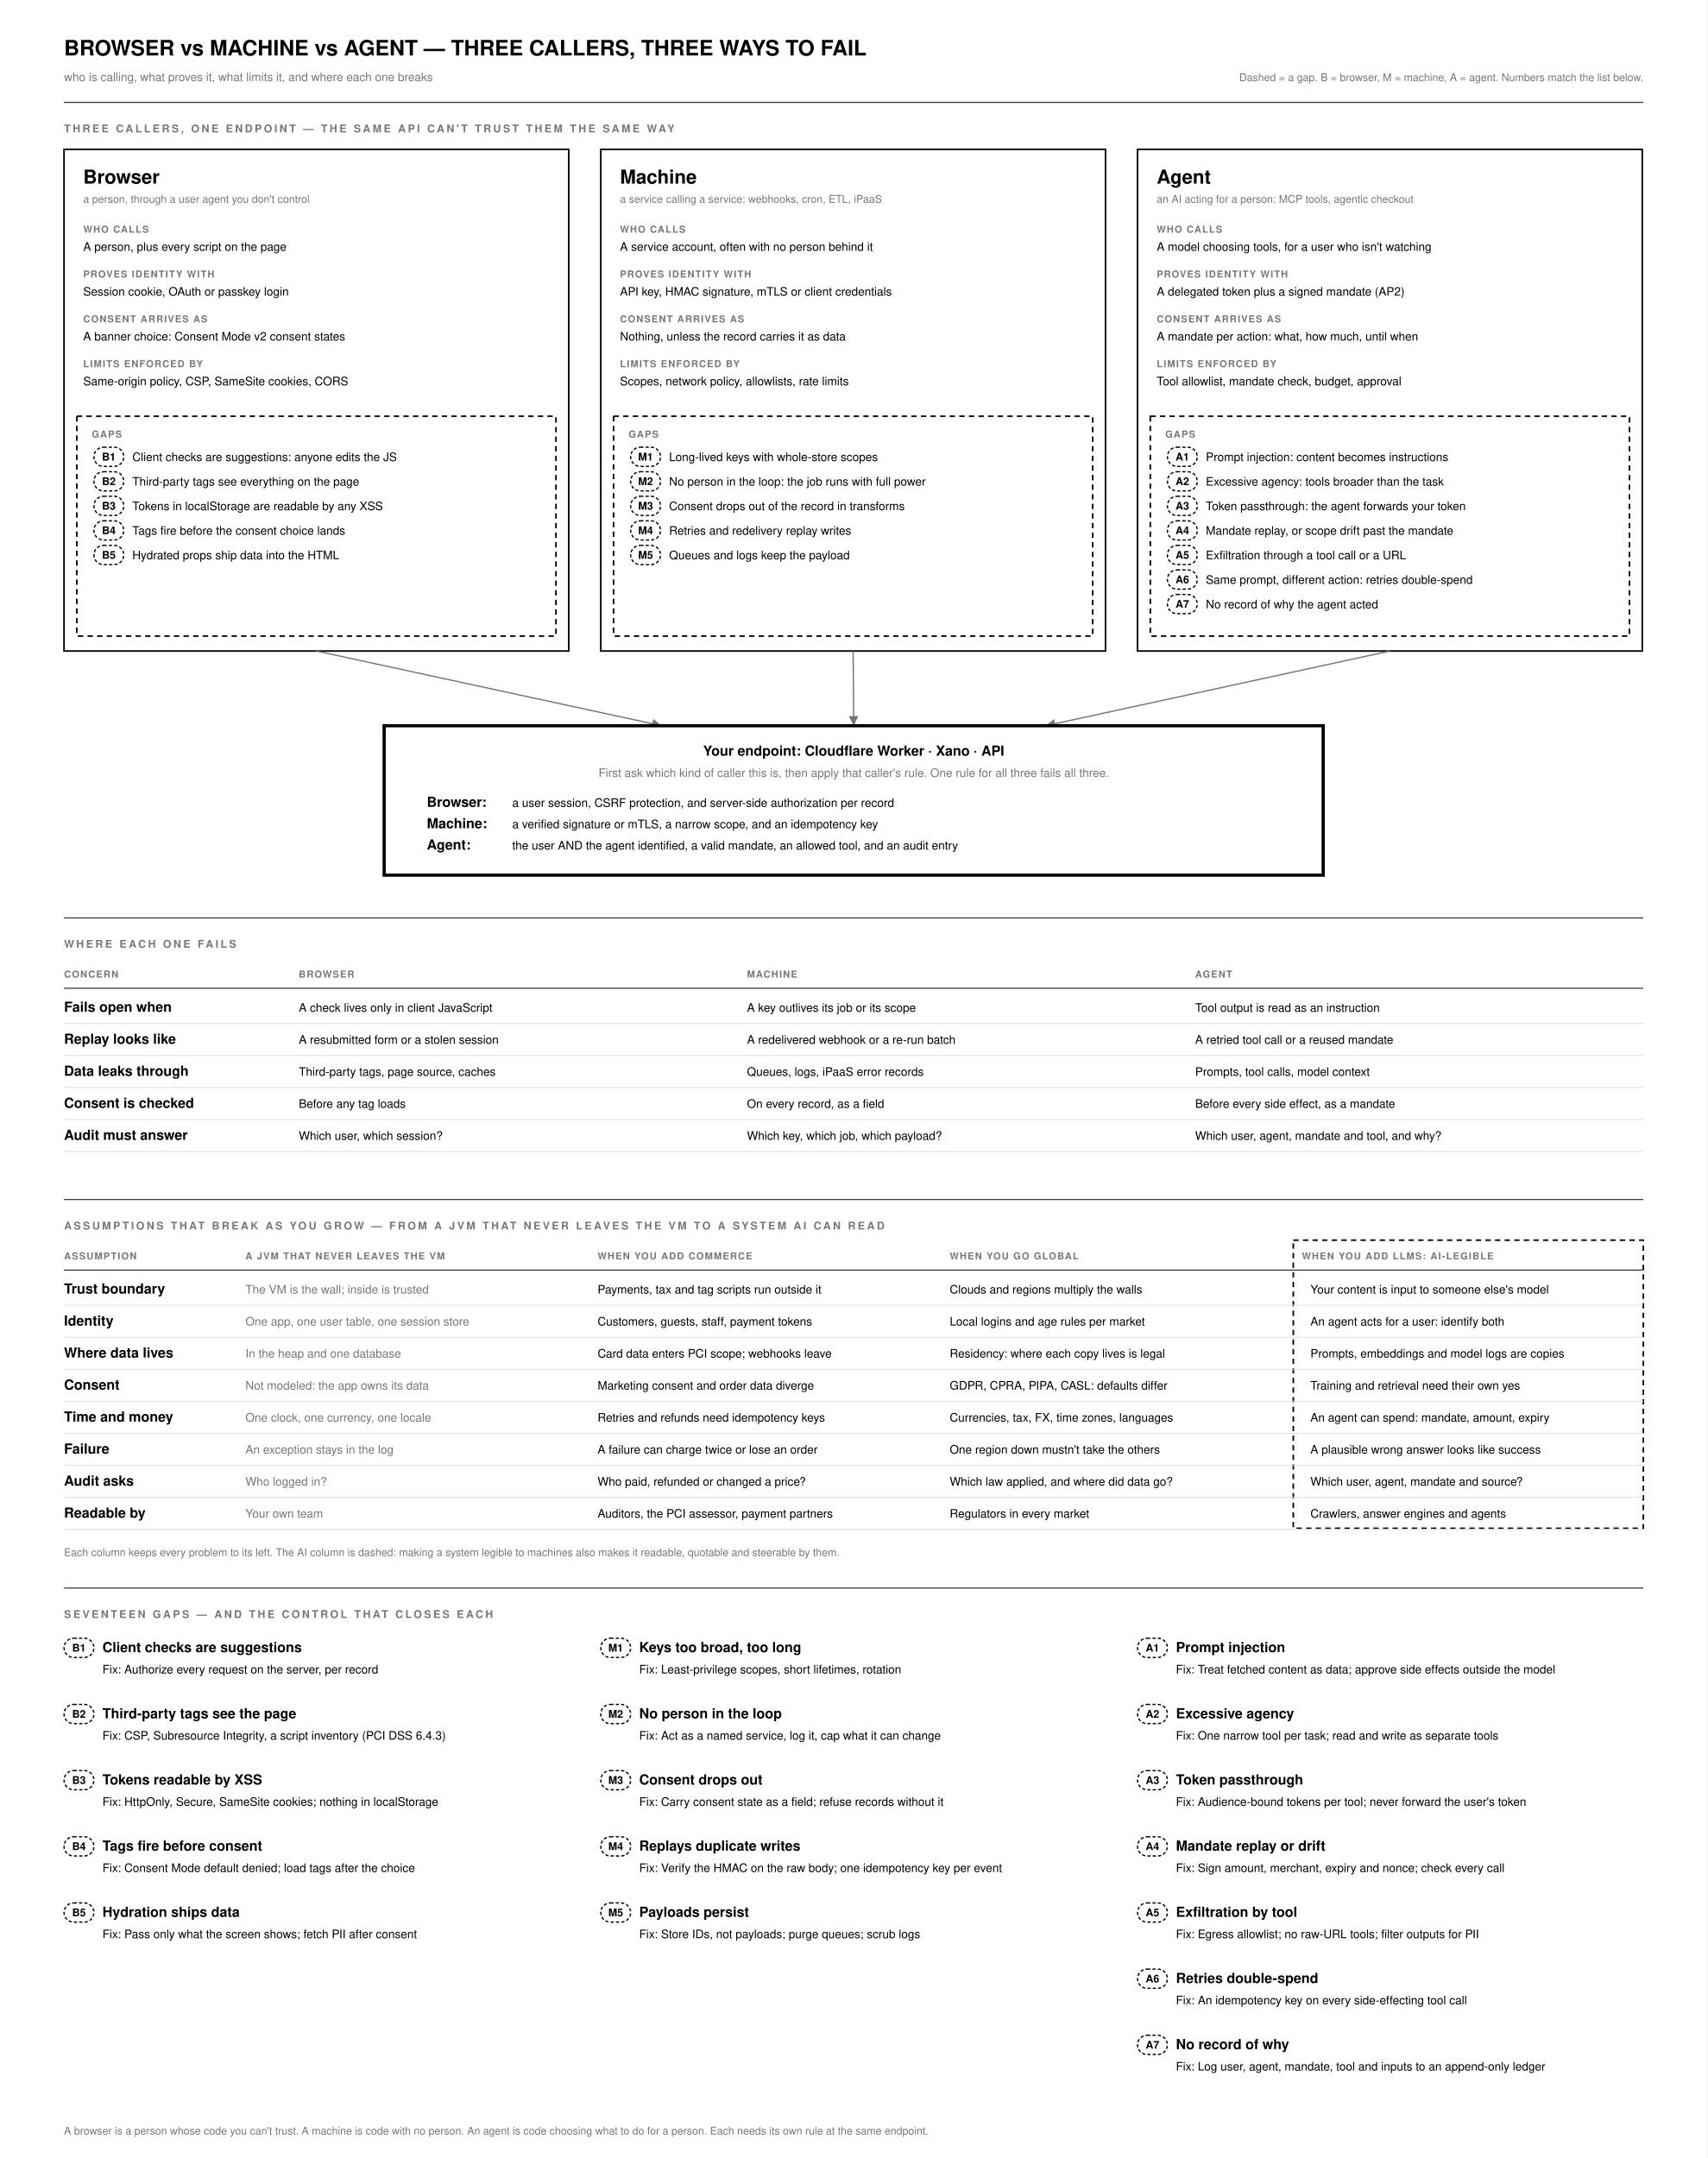
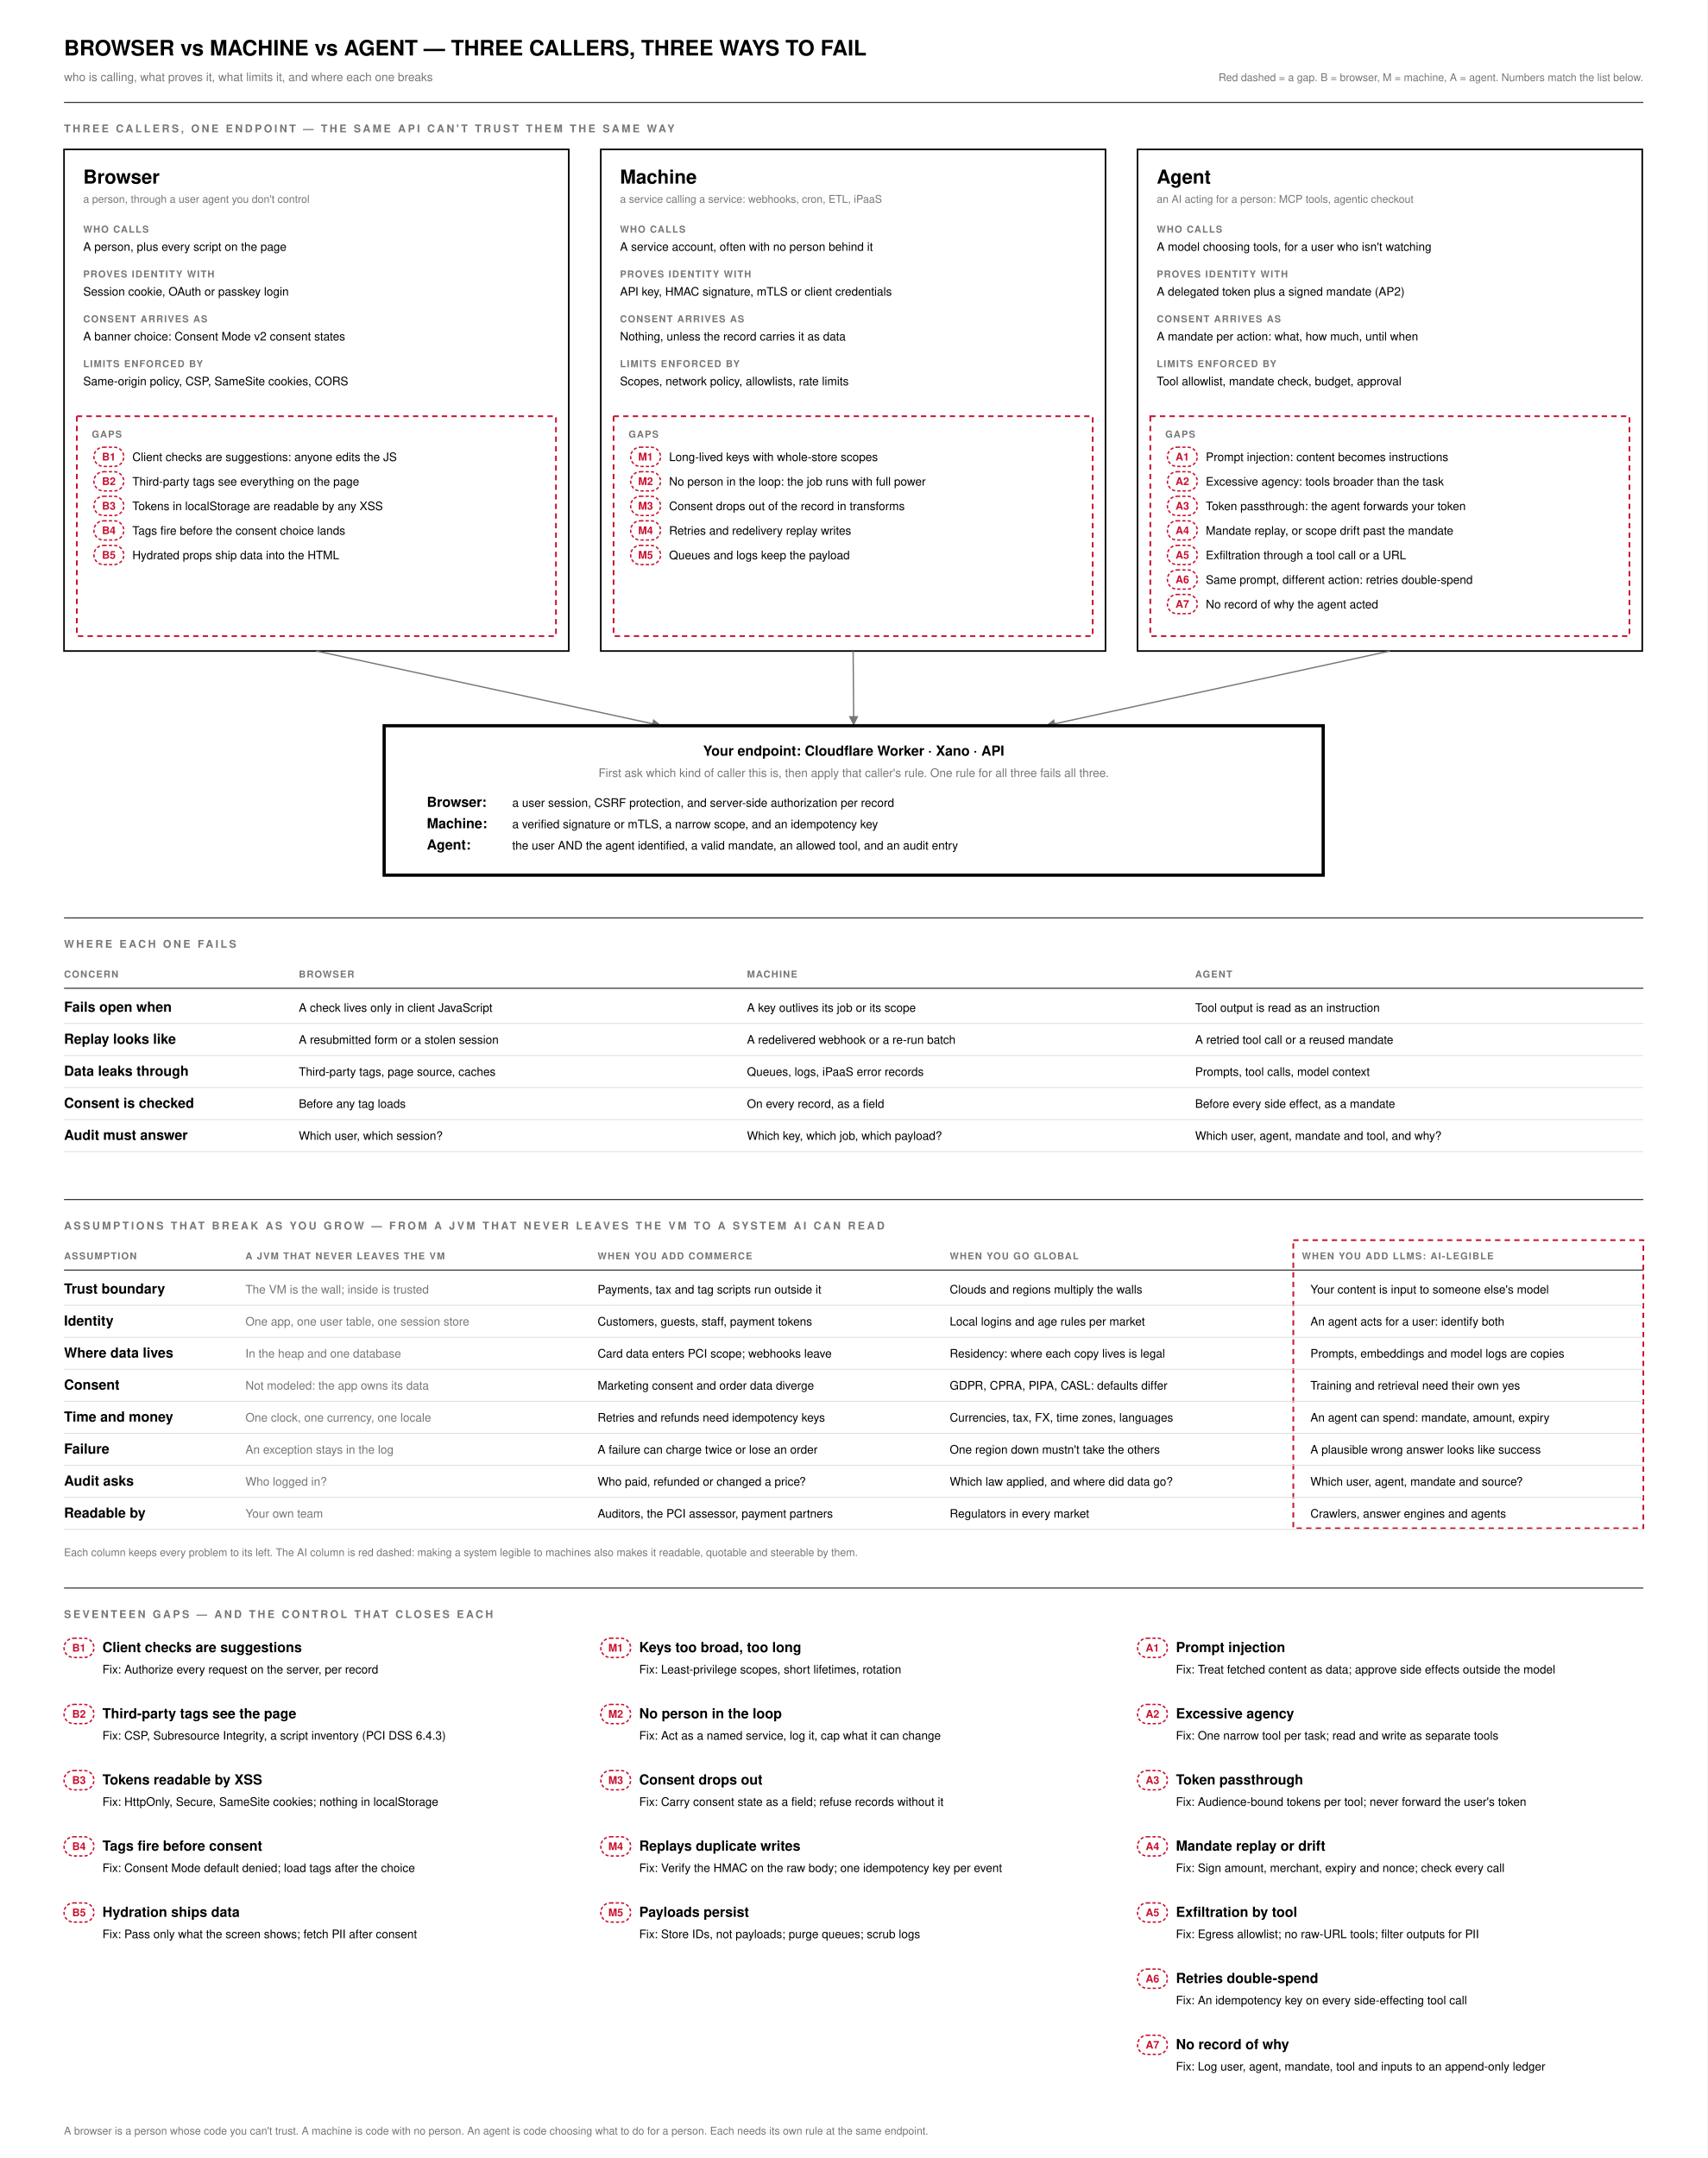
<svg xmlns="http://www.w3.org/2000/svg" version="1.1" viewBox="0 0 1600 2022" role="img" aria-labelledby="t d">
  <defs>
    <style>
 .h{font:700 20px Helvetica,Arial,sans-serif;fill:#000}
 .sec{font:700 10px Helvetica,Arial,sans-serif;fill:#767676;letter-spacing:.2em}
 .bt{font:700 13px Helvetica,Arial,sans-serif;fill:#000}
 .big{font:700 18px Helvetica,Arial,sans-serif;fill:#000}
 .b{font:11px Helvetica,Arial,sans-serif;fill:#000}
 .g{font:11px Helvetica,Arial,sans-serif;fill:#767676}
 .s{font:10px Helvetica,Arial,sans-serif;fill:#767676}
 .lab{font:700 9px Helvetica,Arial,sans-serif;fill:#767676;letter-spacing:.1em}
-  .n{font:700 10px Helvetica,Arial,sans-serif;fill:#000;text-anchor:middle}
+  .n{font:700 10px Helvetica,Arial,sans-serif;fill:#c8102e;text-anchor:middle}
 .box{fill:#fff;stroke:#000;stroke-width:1.5}
-  .gap{fill:#fff;stroke:#000;stroke-width:1.5;stroke-dasharray:5 4}
+  .gap{fill:#fff;stroke:#c8102e;stroke-width:1.6;stroke-dasharray:5 4}
 .rule{stroke:#000;stroke-width:.8;fill:none}
 .ln{stroke:#767676;stroke-width:1.2;fill:none}
 .ah{fill:#767676}
</style>
  </defs>
  <rect width="1600" height="2022" fill="#fff" />
  <text class="h" x="60" y="52">BROWSER vs MACHINE vs AGENT — THREE CALLERS, THREE WAYS TO FAIL</text>
  <text class="g" x="60" y="76">who is calling, what proves it, what limits it, and where each one breaks</text>
-   <text class="s" x="1540" y="76" text-anchor="end">Dashed = a gap. B = browser, M = machine, A = agent. Numbers match the list below.</text>
+   <text class="s" x="1540" y="76" text-anchor="end">Red dashed = a gap. B = browser, M = machine, A = agent. Numbers match the list below.</text>
  <path class="rule" d="M60,96H1540" />
  <text class="sec" x="60" y="124">THREE CALLERS, ONE ENDPOINT — THE SAME API CAN'T TRUST THEM THE SAME WAY</text>
  <rect class="box" x="60" y="140" width="473" height="470" />
  <text class="big" x="78" y="172">Browser</text>
  <text class="s" x="78" y="190">a person, through a user agent you don't control</text>
  <text class="lab" x="78" y="218">WHO CALLS</text>
  <text class="b" x="78" y="235">A person, plus every script on the page</text>
  <text class="lab" x="78" y="260">PROVES IDENTITY WITH</text>
  <text class="b" x="78" y="277">Session cookie, OAuth or passkey login</text>
  <text class="lab" x="78" y="302">CONSENT ARRIVES AS</text>
  <text class="b" x="78" y="319">A banner choice: Consent Mode v2 consent states</text>
  <text class="lab" x="78" y="344">LIMITS ENFORCED BY</text>
  <text class="b" x="78" y="361">Same-origin policy, CSP, SameSite cookies, CORS</text>
  <rect class="gap" x="72" y="390" width="449" height="206" />
  <text class="lab" x="86" y="410">GAPS</text>
-   <rect x="88" y="419" width="28" height="18" rx="9" fill="#fff" stroke="#000" stroke-width="1.2" stroke-dasharray="3 2" />
+   <rect x="88" y="419" width="28" height="18" rx="9" fill="#fff" stroke="#c8102e" stroke-width="1.3" stroke-dasharray="3 2" />
  <text class="n" x="102" y="431.5">B1</text>
  <text class="b" x="124" y="432">Client checks are suggestions: anyone edits the JS</text>
-   <rect x="88" y="442" width="28" height="18" rx="9" fill="#fff" stroke="#000" stroke-width="1.2" stroke-dasharray="3 2" />
+   <rect x="88" y="442" width="28" height="18" rx="9" fill="#fff" stroke="#c8102e" stroke-width="1.3" stroke-dasharray="3 2" />
  <text class="n" x="102" y="454.5">B2</text>
  <text class="b" x="124" y="455">Third-party tags see everything on the page</text>
-   <rect x="88" y="465" width="28" height="18" rx="9" fill="#fff" stroke="#000" stroke-width="1.2" stroke-dasharray="3 2" />
+   <rect x="88" y="465" width="28" height="18" rx="9" fill="#fff" stroke="#c8102e" stroke-width="1.3" stroke-dasharray="3 2" />
  <text class="n" x="102" y="477.5">B3</text>
  <text class="b" x="124" y="478">Tokens in localStorage are readable by any XSS</text>
-   <rect x="88" y="488" width="28" height="18" rx="9" fill="#fff" stroke="#000" stroke-width="1.2" stroke-dasharray="3 2" />
+   <rect x="88" y="488" width="28" height="18" rx="9" fill="#fff" stroke="#c8102e" stroke-width="1.3" stroke-dasharray="3 2" />
  <text class="n" x="102" y="500.5">B4</text>
  <text class="b" x="124" y="501">Tags fire before the consent choice lands</text>
-   <rect x="88" y="511" width="28" height="18" rx="9" fill="#fff" stroke="#000" stroke-width="1.2" stroke-dasharray="3 2" />
+   <rect x="88" y="511" width="28" height="18" rx="9" fill="#fff" stroke="#c8102e" stroke-width="1.3" stroke-dasharray="3 2" />
  <text class="n" x="102" y="523.5">B5</text>
  <text class="b" x="124" y="524">Hydrated props ship data into the HTML</text>
  <path class="ln" d="M296.5,610L613.2,678.5" />
  <path class="ah" d="M620,680L612.2,673.7L610.3,682.5z" />
  <rect class="box" x="563" y="140" width="473" height="470" />
  <text class="big" x="581" y="172">Machine</text>
  <text class="s" x="581" y="190">a service calling a service: webhooks, cron, ETL, iPaaS</text>
  <text class="lab" x="581" y="218">WHO CALLS</text>
  <text class="b" x="581" y="235">A service account, often with no person behind it</text>
  <text class="lab" x="581" y="260">PROVES IDENTITY WITH</text>
  <text class="b" x="581" y="277">API key, HMAC signature, mTLS or client credentials</text>
  <text class="lab" x="581" y="302">CONSENT ARRIVES AS</text>
  <text class="b" x="581" y="319">Nothing, unless the record carries it as data</text>
  <text class="lab" x="581" y="344">LIMITS ENFORCED BY</text>
  <text class="b" x="581" y="361">Scopes, network policy, allowlists, rate limits</text>
  <rect class="gap" x="575" y="390" width="449" height="206" />
  <text class="lab" x="589" y="410">GAPS</text>
-   <rect x="591" y="419" width="28" height="18" rx="9" fill="#fff" stroke="#000" stroke-width="1.2" stroke-dasharray="3 2" />
+   <rect x="591" y="419" width="28" height="18" rx="9" fill="#fff" stroke="#c8102e" stroke-width="1.3" stroke-dasharray="3 2" />
  <text class="n" x="605" y="431.5">M1</text>
  <text class="b" x="627" y="432">Long-lived keys with whole-store scopes</text>
-   <rect x="591" y="442" width="28" height="18" rx="9" fill="#fff" stroke="#000" stroke-width="1.2" stroke-dasharray="3 2" />
+   <rect x="591" y="442" width="28" height="18" rx="9" fill="#fff" stroke="#c8102e" stroke-width="1.3" stroke-dasharray="3 2" />
  <text class="n" x="605" y="454.5">M2</text>
  <text class="b" x="627" y="455">No person in the loop: the job runs with full power</text>
-   <rect x="591" y="465" width="28" height="18" rx="9" fill="#fff" stroke="#000" stroke-width="1.2" stroke-dasharray="3 2" />
+   <rect x="591" y="465" width="28" height="18" rx="9" fill="#fff" stroke="#c8102e" stroke-width="1.3" stroke-dasharray="3 2" />
  <text class="n" x="605" y="477.5">M3</text>
  <text class="b" x="627" y="478">Consent drops out of the record in transforms</text>
-   <rect x="591" y="488" width="28" height="18" rx="9" fill="#fff" stroke="#000" stroke-width="1.2" stroke-dasharray="3 2" />
+   <rect x="591" y="488" width="28" height="18" rx="9" fill="#fff" stroke="#c8102e" stroke-width="1.3" stroke-dasharray="3 2" />
  <text class="n" x="605" y="500.5">M4</text>
  <text class="b" x="627" y="501">Retries and redelivery replay writes</text>
-   <rect x="591" y="511" width="28" height="18" rx="9" fill="#fff" stroke="#000" stroke-width="1.2" stroke-dasharray="3 2" />
+   <rect x="591" y="511" width="28" height="18" rx="9" fill="#fff" stroke="#c8102e" stroke-width="1.3" stroke-dasharray="3 2" />
  <text class="n" x="605" y="523.5">M5</text>
  <text class="b" x="627" y="524">Queues and logs keep the payload</text>
  <path class="ln" d="M799.5,610L800.0,673.0" />
  <path class="ah" d="M800,680L804.4,671.0L795.4,671.0z" />
  <rect class="box" x="1066" y="140" width="473" height="470" />
  <text class="big" x="1084" y="172">Agent</text>
  <text class="s" x="1084" y="190">an AI acting for a person: MCP tools, agentic checkout</text>
  <text class="lab" x="1084" y="218">WHO CALLS</text>
  <text class="b" x="1084" y="235">A model choosing tools, for a user who isn't watching</text>
  <text class="lab" x="1084" y="260">PROVES IDENTITY WITH</text>
  <text class="b" x="1084" y="277">A delegated token plus a signed mandate (AP2)</text>
  <text class="lab" x="1084" y="302">CONSENT ARRIVES AS</text>
  <text class="b" x="1084" y="319">A mandate per action: what, how much, until when</text>
  <text class="lab" x="1084" y="344">LIMITS ENFORCED BY</text>
  <text class="b" x="1084" y="361">Tool allowlist, mandate check, budget, approval</text>
  <rect class="gap" x="1078" y="390" width="449" height="206" />
  <text class="lab" x="1092" y="410">GAPS</text>
-   <rect x="1094" y="419" width="28" height="18" rx="9" fill="#fff" stroke="#000" stroke-width="1.2" stroke-dasharray="3 2" />
+   <rect x="1094" y="419" width="28" height="18" rx="9" fill="#fff" stroke="#c8102e" stroke-width="1.3" stroke-dasharray="3 2" />
  <text class="n" x="1108" y="431.5">A1</text>
  <text class="b" x="1130" y="432">Prompt injection: content becomes instructions</text>
-   <rect x="1094" y="442" width="28" height="18" rx="9" fill="#fff" stroke="#000" stroke-width="1.2" stroke-dasharray="3 2" />
+   <rect x="1094" y="442" width="28" height="18" rx="9" fill="#fff" stroke="#c8102e" stroke-width="1.3" stroke-dasharray="3 2" />
  <text class="n" x="1108" y="454.5">A2</text>
  <text class="b" x="1130" y="455">Excessive agency: tools broader than the task</text>
-   <rect x="1094" y="465" width="28" height="18" rx="9" fill="#fff" stroke="#000" stroke-width="1.2" stroke-dasharray="3 2" />
+   <rect x="1094" y="465" width="28" height="18" rx="9" fill="#fff" stroke="#c8102e" stroke-width="1.3" stroke-dasharray="3 2" />
  <text class="n" x="1108" y="477.5">A3</text>
  <text class="b" x="1130" y="478">Token passthrough: the agent forwards your token</text>
-   <rect x="1094" y="488" width="28" height="18" rx="9" fill="#fff" stroke="#000" stroke-width="1.2" stroke-dasharray="3 2" />
+   <rect x="1094" y="488" width="28" height="18" rx="9" fill="#fff" stroke="#c8102e" stroke-width="1.3" stroke-dasharray="3 2" />
  <text class="n" x="1108" y="500.5">A4</text>
  <text class="b" x="1130" y="501">Mandate replay, or scope drift past the mandate</text>
-   <rect x="1094" y="511" width="28" height="18" rx="9" fill="#fff" stroke="#000" stroke-width="1.2" stroke-dasharray="3 2" />
+   <rect x="1094" y="511" width="28" height="18" rx="9" fill="#fff" stroke="#c8102e" stroke-width="1.3" stroke-dasharray="3 2" />
  <text class="n" x="1108" y="523.5">A5</text>
  <text class="b" x="1130" y="524">Exfiltration through a tool call or a URL</text>
-   <rect x="1094" y="534" width="28" height="18" rx="9" fill="#fff" stroke="#000" stroke-width="1.2" stroke-dasharray="3 2" />
+   <rect x="1094" y="534" width="28" height="18" rx="9" fill="#fff" stroke="#c8102e" stroke-width="1.3" stroke-dasharray="3 2" />
  <text class="n" x="1108" y="546.5">A6</text>
  <text class="b" x="1130" y="547">Same prompt, different action: retries double-spend</text>
-   <rect x="1094" y="557" width="28" height="18" rx="9" fill="#fff" stroke="#000" stroke-width="1.2" stroke-dasharray="3 2" />
+   <rect x="1094" y="557" width="28" height="18" rx="9" fill="#fff" stroke="#c8102e" stroke-width="1.3" stroke-dasharray="3 2" />
  <text class="n" x="1108" y="569.5">A7</text>
  <text class="b" x="1130" y="570">No record of why the agent acted</text>
  <path class="ln" d="M1302.5,610L986.8,678.5" />
  <path class="ah" d="M980,680L989.7,682.5L987.8,673.7z" />
  <rect class="box" x="360" y="680" width="880" height="140" style="stroke-width:3" />
  <text class="bt" x="800" y="708" text-anchor="middle">Your endpoint: Cloudflare Worker · Xano · API</text>
  <text class="g" x="800" y="728" text-anchor="middle">First ask which kind of caller this is, then apply that caller's rule. One rule for all three fails all three.</text>
  <text class="bt" x="400" y="756">Browser:</text>
  <text class="b" x="480" y="756">a user session, CSRF protection, and server-side authorization per record</text>
  <text class="bt" x="400" y="776">Machine:</text>
  <text class="b" x="480" y="776">a verified signature or mTLS, a narrow scope, and an idempotency key</text>
  <text class="bt" x="400" y="796">Agent:</text>
  <text class="b" x="480" y="796">the user AND the agent identified, a valid mandate, an allowed tool, and an audit entry</text>
  <path class="rule" d="M60,860H1540" />
  <text class="sec" x="60" y="888">WHERE EACH ONE FAILS</text>
  <text class="lab" x="60" y="916">CONCERN</text>
  <text class="lab" x="280" y="916">BROWSER</text>
  <text class="lab" x="700" y="916">MACHINE</text>
  <text class="lab" x="1120" y="916">AGENT</text>
  <path class="rule" d="M60,926H1540" />
  <text class="bt" x="60" y="948">Fails open when</text>
  <text class="b" x="280" y="948">A check lives only in client JavaScript</text>
  <text class="b" x="700" y="948">A key outlives its job or its scope</text>
  <text class="b" x="1120" y="948">Tool output is read as an instruction</text>
  <path class="rule" d="M60,959H1540" style="stroke:#ddd" />
  <text class="bt" x="60" y="978">Replay looks like</text>
  <text class="b" x="280" y="978">A resubmitted form or a stolen session</text>
  <text class="b" x="700" y="978">A redelivered webhook or a re-run batch</text>
  <text class="b" x="1120" y="978">A retried tool call or a reused mandate</text>
  <path class="rule" d="M60,989H1540" style="stroke:#ddd" />
  <text class="bt" x="60" y="1008">Data leaks through</text>
  <text class="b" x="280" y="1008">Third-party tags, page source, caches</text>
  <text class="b" x="700" y="1008">Queues, logs, iPaaS error records</text>
  <text class="b" x="1120" y="1008">Prompts, tool calls, model context</text>
  <path class="rule" d="M60,1019H1540" style="stroke:#ddd" />
  <text class="bt" x="60" y="1038">Consent is checked</text>
  <text class="b" x="280" y="1038">Before any tag loads</text>
  <text class="b" x="700" y="1038">On every record, as a field</text>
  <text class="b" x="1120" y="1038">Before every side effect, as a mandate</text>
  <path class="rule" d="M60,1049H1540" style="stroke:#ddd" />
  <text class="bt" x="60" y="1068">Audit must answer</text>
  <text class="b" x="280" y="1068">Which user, which session?</text>
  <text class="b" x="700" y="1068">Which key, which job, which payload?</text>
  <text class="b" x="1120" y="1068">Which user, agent, mandate and tool, and why?</text>
  <path class="rule" d="M60,1079H1540" style="stroke:#ddd" />
  <path class="rule" d="M60,1124H1540" />
  <text class="sec" x="60" y="1152">ASSUMPTIONS THAT BREAK AS YOU GROW — FROM A JVM THAT NEVER LEAVES THE VM TO A SYSTEM AI CAN READ</text>
  <text class="lab" x="60" y="1180">ASSUMPTION</text>
  <text class="lab" x="230" y="1180">A JVM THAT NEVER LEAVES THE VM</text>
  <text class="lab" x="560" y="1180">WHEN YOU ADD COMMERCE</text>
  <text class="lab" x="890" y="1180">WHEN YOU GO GLOBAL</text>
  <text class="lab" x="1220" y="1180">WHEN YOU ADD LLMS: AI-LEGIBLE</text>
  <path class="rule" d="M60,1190H1540" />
  <rect class="gap" x="1212" y="1162" width="328" height="270" style="fill:none" />
  <text class="bt" x="60" y="1212">Trust boundary</text>
  <text class="g" x="230" y="1212">The VM is the wall; inside is trusted</text>
  <text class="b" x="560" y="1212">Payments, tax and tag scripts run outside it</text>
  <text class="b" x="890" y="1212">Clouds and regions multiply the walls</text>
  <text class="b" x="1228" y="1212">Your content is input to someone else's model</text>
  <path class="rule" d="M60,1223H1540" style="stroke:#ddd" />
  <text class="bt" x="60" y="1242">Identity</text>
  <text class="g" x="230" y="1242">One app, one user table, one session store</text>
  <text class="b" x="560" y="1242">Customers, guests, staff, payment tokens</text>
  <text class="b" x="890" y="1242">Local logins and age rules per market</text>
  <text class="b" x="1228" y="1242">An agent acts for a user: identify both</text>
  <path class="rule" d="M60,1253H1540" style="stroke:#ddd" />
  <text class="bt" x="60" y="1272">Where data lives</text>
  <text class="g" x="230" y="1272">In the heap and one database</text>
  <text class="b" x="560" y="1272">Card data enters PCI scope; webhooks leave</text>
  <text class="b" x="890" y="1272">Residency: where each copy lives is legal</text>
  <text class="b" x="1228" y="1272">Prompts, embeddings and model logs are copies</text>
  <path class="rule" d="M60,1283H1540" style="stroke:#ddd" />
  <text class="bt" x="60" y="1302">Consent</text>
  <text class="g" x="230" y="1302">Not modeled: the app owns its data</text>
  <text class="b" x="560" y="1302">Marketing consent and order data diverge</text>
  <text class="b" x="890" y="1302">GDPR, CPRA, PIPA, CASL: defaults differ</text>
  <text class="b" x="1228" y="1302">Training and retrieval need their own yes</text>
  <path class="rule" d="M60,1313H1540" style="stroke:#ddd" />
  <text class="bt" x="60" y="1332">Time and money</text>
  <text class="g" x="230" y="1332">One clock, one currency, one locale</text>
  <text class="b" x="560" y="1332">Retries and refunds need idempotency keys</text>
  <text class="b" x="890" y="1332">Currencies, tax, FX, time zones, languages</text>
  <text class="b" x="1228" y="1332">An agent can spend: mandate, amount, expiry</text>
  <path class="rule" d="M60,1343H1540" style="stroke:#ddd" />
  <text class="bt" x="60" y="1362">Failure</text>
  <text class="g" x="230" y="1362">An exception stays in the log</text>
  <text class="b" x="560" y="1362">A failure can charge twice or lose an order</text>
  <text class="b" x="890" y="1362">One region down mustn't take the others</text>
  <text class="b" x="1228" y="1362">A plausible wrong answer looks like success</text>
  <path class="rule" d="M60,1373H1540" style="stroke:#ddd" />
  <text class="bt" x="60" y="1392">Audit asks</text>
  <text class="g" x="230" y="1392">Who logged in?</text>
  <text class="b" x="560" y="1392">Who paid, refunded or changed a price?</text>
  <text class="b" x="890" y="1392">Which law applied, and where did data go?</text>
  <text class="b" x="1228" y="1392">Which user, agent, mandate and source?</text>
  <path class="rule" d="M60,1403H1540" style="stroke:#ddd" />
  <text class="bt" x="60" y="1422">Readable by</text>
  <text class="g" x="230" y="1422">Your own team</text>
  <text class="b" x="560" y="1422">Auditors, the PCI assessor, payment partners</text>
  <text class="b" x="890" y="1422">Regulators in every market</text>
  <text class="b" x="1228" y="1422">Crawlers, answer engines and agents</text>
  <path class="rule" d="M60,1433H1540" style="stroke:#ddd" />
-   <text class="s" x="60" y="1458">Each column keeps every problem to its left. The AI column is dashed: making a system legible to machines also makes it readable, quotable and steerable by them.</text>
+   <text class="s" x="60" y="1458">Each column keeps every problem to its left. The AI column is red dashed: making a system legible to machines also makes it readable, quotable and steerable by them.</text>
  <path class="rule" d="M60,1488H1540" />
  <text class="sec" x="60" y="1516">SEVENTEEN GAPS — AND THE CONTROL THAT CLOSES EACH</text>
-   <rect x="60" y="1535" width="28" height="18" rx="9" fill="#fff" stroke="#000" stroke-width="1.2" stroke-dasharray="3 2" />
+   <rect x="60" y="1535" width="28" height="18" rx="9" fill="#fff" stroke="#c8102e" stroke-width="1.3" stroke-dasharray="3 2" />
  <text class="n" x="74" y="1547.5">B1</text>
  <text class="bt" x="96" y="1548">Client checks are suggestions</text>
  <text class="b" x="96" y="1568">Fix: Authorize every request on the server, per record</text>
-   <rect x="60" y="1597" width="28" height="18" rx="9" fill="#fff" stroke="#000" stroke-width="1.2" stroke-dasharray="3 2" />
+   <rect x="60" y="1597" width="28" height="18" rx="9" fill="#fff" stroke="#c8102e" stroke-width="1.3" stroke-dasharray="3 2" />
  <text class="n" x="74" y="1609.5">B2</text>
  <text class="bt" x="96" y="1610">Third-party tags see the page</text>
  <text class="b" x="96" y="1630">Fix: CSP, Subresource Integrity, a script inventory (PCI DSS 6.4.3)</text>
-   <rect x="60" y="1659" width="28" height="18" rx="9" fill="#fff" stroke="#000" stroke-width="1.2" stroke-dasharray="3 2" />
+   <rect x="60" y="1659" width="28" height="18" rx="9" fill="#fff" stroke="#c8102e" stroke-width="1.3" stroke-dasharray="3 2" />
  <text class="n" x="74" y="1671.5">B3</text>
  <text class="bt" x="96" y="1672">Tokens readable by XSS</text>
  <text class="b" x="96" y="1692">Fix: HttpOnly, Secure, SameSite cookies; nothing in localStorage</text>
-   <rect x="60" y="1721" width="28" height="18" rx="9" fill="#fff" stroke="#000" stroke-width="1.2" stroke-dasharray="3 2" />
+   <rect x="60" y="1721" width="28" height="18" rx="9" fill="#fff" stroke="#c8102e" stroke-width="1.3" stroke-dasharray="3 2" />
  <text class="n" x="74" y="1733.5">B4</text>
  <text class="bt" x="96" y="1734">Tags fire before consent</text>
  <text class="b" x="96" y="1754">Fix: Consent Mode default denied; load tags after the choice</text>
-   <rect x="60" y="1783" width="28" height="18" rx="9" fill="#fff" stroke="#000" stroke-width="1.2" stroke-dasharray="3 2" />
+   <rect x="60" y="1783" width="28" height="18" rx="9" fill="#fff" stroke="#c8102e" stroke-width="1.3" stroke-dasharray="3 2" />
  <text class="n" x="74" y="1795.5">B5</text>
  <text class="bt" x="96" y="1796">Hydration ships data</text>
  <text class="b" x="96" y="1816">Fix: Pass only what the screen shows; fetch PII after consent</text>
-   <rect x="563" y="1535" width="28" height="18" rx="9" fill="#fff" stroke="#000" stroke-width="1.2" stroke-dasharray="3 2" />
+   <rect x="563" y="1535" width="28" height="18" rx="9" fill="#fff" stroke="#c8102e" stroke-width="1.3" stroke-dasharray="3 2" />
  <text class="n" x="577" y="1547.5">M1</text>
  <text class="bt" x="599" y="1548">Keys too broad, too long</text>
  <text class="b" x="599" y="1568">Fix: Least-privilege scopes, short lifetimes, rotation</text>
-   <rect x="563" y="1597" width="28" height="18" rx="9" fill="#fff" stroke="#000" stroke-width="1.2" stroke-dasharray="3 2" />
+   <rect x="563" y="1597" width="28" height="18" rx="9" fill="#fff" stroke="#c8102e" stroke-width="1.3" stroke-dasharray="3 2" />
  <text class="n" x="577" y="1609.5">M2</text>
  <text class="bt" x="599" y="1610">No person in the loop</text>
  <text class="b" x="599" y="1630">Fix: Act as a named service, log it, cap what it can change</text>
-   <rect x="563" y="1659" width="28" height="18" rx="9" fill="#fff" stroke="#000" stroke-width="1.2" stroke-dasharray="3 2" />
+   <rect x="563" y="1659" width="28" height="18" rx="9" fill="#fff" stroke="#c8102e" stroke-width="1.3" stroke-dasharray="3 2" />
  <text class="n" x="577" y="1671.5">M3</text>
  <text class="bt" x="599" y="1672">Consent drops out</text>
  <text class="b" x="599" y="1692">Fix: Carry consent state as a field; refuse records without it</text>
-   <rect x="563" y="1721" width="28" height="18" rx="9" fill="#fff" stroke="#000" stroke-width="1.2" stroke-dasharray="3 2" />
+   <rect x="563" y="1721" width="28" height="18" rx="9" fill="#fff" stroke="#c8102e" stroke-width="1.3" stroke-dasharray="3 2" />
  <text class="n" x="577" y="1733.5">M4</text>
  <text class="bt" x="599" y="1734">Replays duplicate writes</text>
  <text class="b" x="599" y="1754">Fix: Verify the HMAC on the raw body; one idempotency key per event</text>
-   <rect x="563" y="1783" width="28" height="18" rx="9" fill="#fff" stroke="#000" stroke-width="1.2" stroke-dasharray="3 2" />
+   <rect x="563" y="1783" width="28" height="18" rx="9" fill="#fff" stroke="#c8102e" stroke-width="1.3" stroke-dasharray="3 2" />
  <text class="n" x="577" y="1795.5">M5</text>
  <text class="bt" x="599" y="1796">Payloads persist</text>
  <text class="b" x="599" y="1816">Fix: Store IDs, not payloads; purge queues; scrub logs</text>
-   <rect x="1066" y="1535" width="28" height="18" rx="9" fill="#fff" stroke="#000" stroke-width="1.2" stroke-dasharray="3 2" />
+   <rect x="1066" y="1535" width="28" height="18" rx="9" fill="#fff" stroke="#c8102e" stroke-width="1.3" stroke-dasharray="3 2" />
  <text class="n" x="1080" y="1547.5">A1</text>
  <text class="bt" x="1102" y="1548">Prompt injection</text>
  <text class="b" x="1102" y="1568">Fix: Treat fetched content as data; approve side effects outside the model</text>
-   <rect x="1066" y="1597" width="28" height="18" rx="9" fill="#fff" stroke="#000" stroke-width="1.2" stroke-dasharray="3 2" />
+   <rect x="1066" y="1597" width="28" height="18" rx="9" fill="#fff" stroke="#c8102e" stroke-width="1.3" stroke-dasharray="3 2" />
  <text class="n" x="1080" y="1609.5">A2</text>
  <text class="bt" x="1102" y="1610">Excessive agency</text>
  <text class="b" x="1102" y="1630">Fix: One narrow tool per task; read and write as separate tools</text>
-   <rect x="1066" y="1659" width="28" height="18" rx="9" fill="#fff" stroke="#000" stroke-width="1.2" stroke-dasharray="3 2" />
+   <rect x="1066" y="1659" width="28" height="18" rx="9" fill="#fff" stroke="#c8102e" stroke-width="1.3" stroke-dasharray="3 2" />
  <text class="n" x="1080" y="1671.5">A3</text>
  <text class="bt" x="1102" y="1672">Token passthrough</text>
  <text class="b" x="1102" y="1692">Fix: Audience-bound tokens per tool; never forward the user's token</text>
-   <rect x="1066" y="1721" width="28" height="18" rx="9" fill="#fff" stroke="#000" stroke-width="1.2" stroke-dasharray="3 2" />
+   <rect x="1066" y="1721" width="28" height="18" rx="9" fill="#fff" stroke="#c8102e" stroke-width="1.3" stroke-dasharray="3 2" />
  <text class="n" x="1080" y="1733.5">A4</text>
  <text class="bt" x="1102" y="1734">Mandate replay or drift</text>
  <text class="b" x="1102" y="1754">Fix: Sign amount, merchant, expiry and nonce; check every call</text>
-   <rect x="1066" y="1783" width="28" height="18" rx="9" fill="#fff" stroke="#000" stroke-width="1.2" stroke-dasharray="3 2" />
+   <rect x="1066" y="1783" width="28" height="18" rx="9" fill="#fff" stroke="#c8102e" stroke-width="1.3" stroke-dasharray="3 2" />
  <text class="n" x="1080" y="1795.5">A5</text>
  <text class="bt" x="1102" y="1796">Exfiltration by tool</text>
  <text class="b" x="1102" y="1816">Fix: Egress allowlist; no raw-URL tools; filter outputs for PII</text>
-   <rect x="1066" y="1845" width="28" height="18" rx="9" fill="#fff" stroke="#000" stroke-width="1.2" stroke-dasharray="3 2" />
+   <rect x="1066" y="1845" width="28" height="18" rx="9" fill="#fff" stroke="#c8102e" stroke-width="1.3" stroke-dasharray="3 2" />
  <text class="n" x="1080" y="1857.5">A6</text>
  <text class="bt" x="1102" y="1858">Retries double-spend</text>
  <text class="b" x="1102" y="1878">Fix: An idempotency key on every side-effecting tool call</text>
-   <rect x="1066" y="1907" width="28" height="18" rx="9" fill="#fff" stroke="#000" stroke-width="1.2" stroke-dasharray="3 2" />
+   <rect x="1066" y="1907" width="28" height="18" rx="9" fill="#fff" stroke="#c8102e" stroke-width="1.3" stroke-dasharray="3 2" />
  <text class="n" x="1080" y="1919.5">A7</text>
  <text class="bt" x="1102" y="1920">No record of why</text>
  <text class="b" x="1102" y="1940">Fix: Log user, agent, mandate, tool and inputs to an append-only ledger</text>
  <text class="s" x="60" y="2000">A browser is a person whose code you can't trust. A machine is code with no person. An agent is code choosing what to do for a person. Each needs its own rule at the same endpoint.</text>
</svg>
